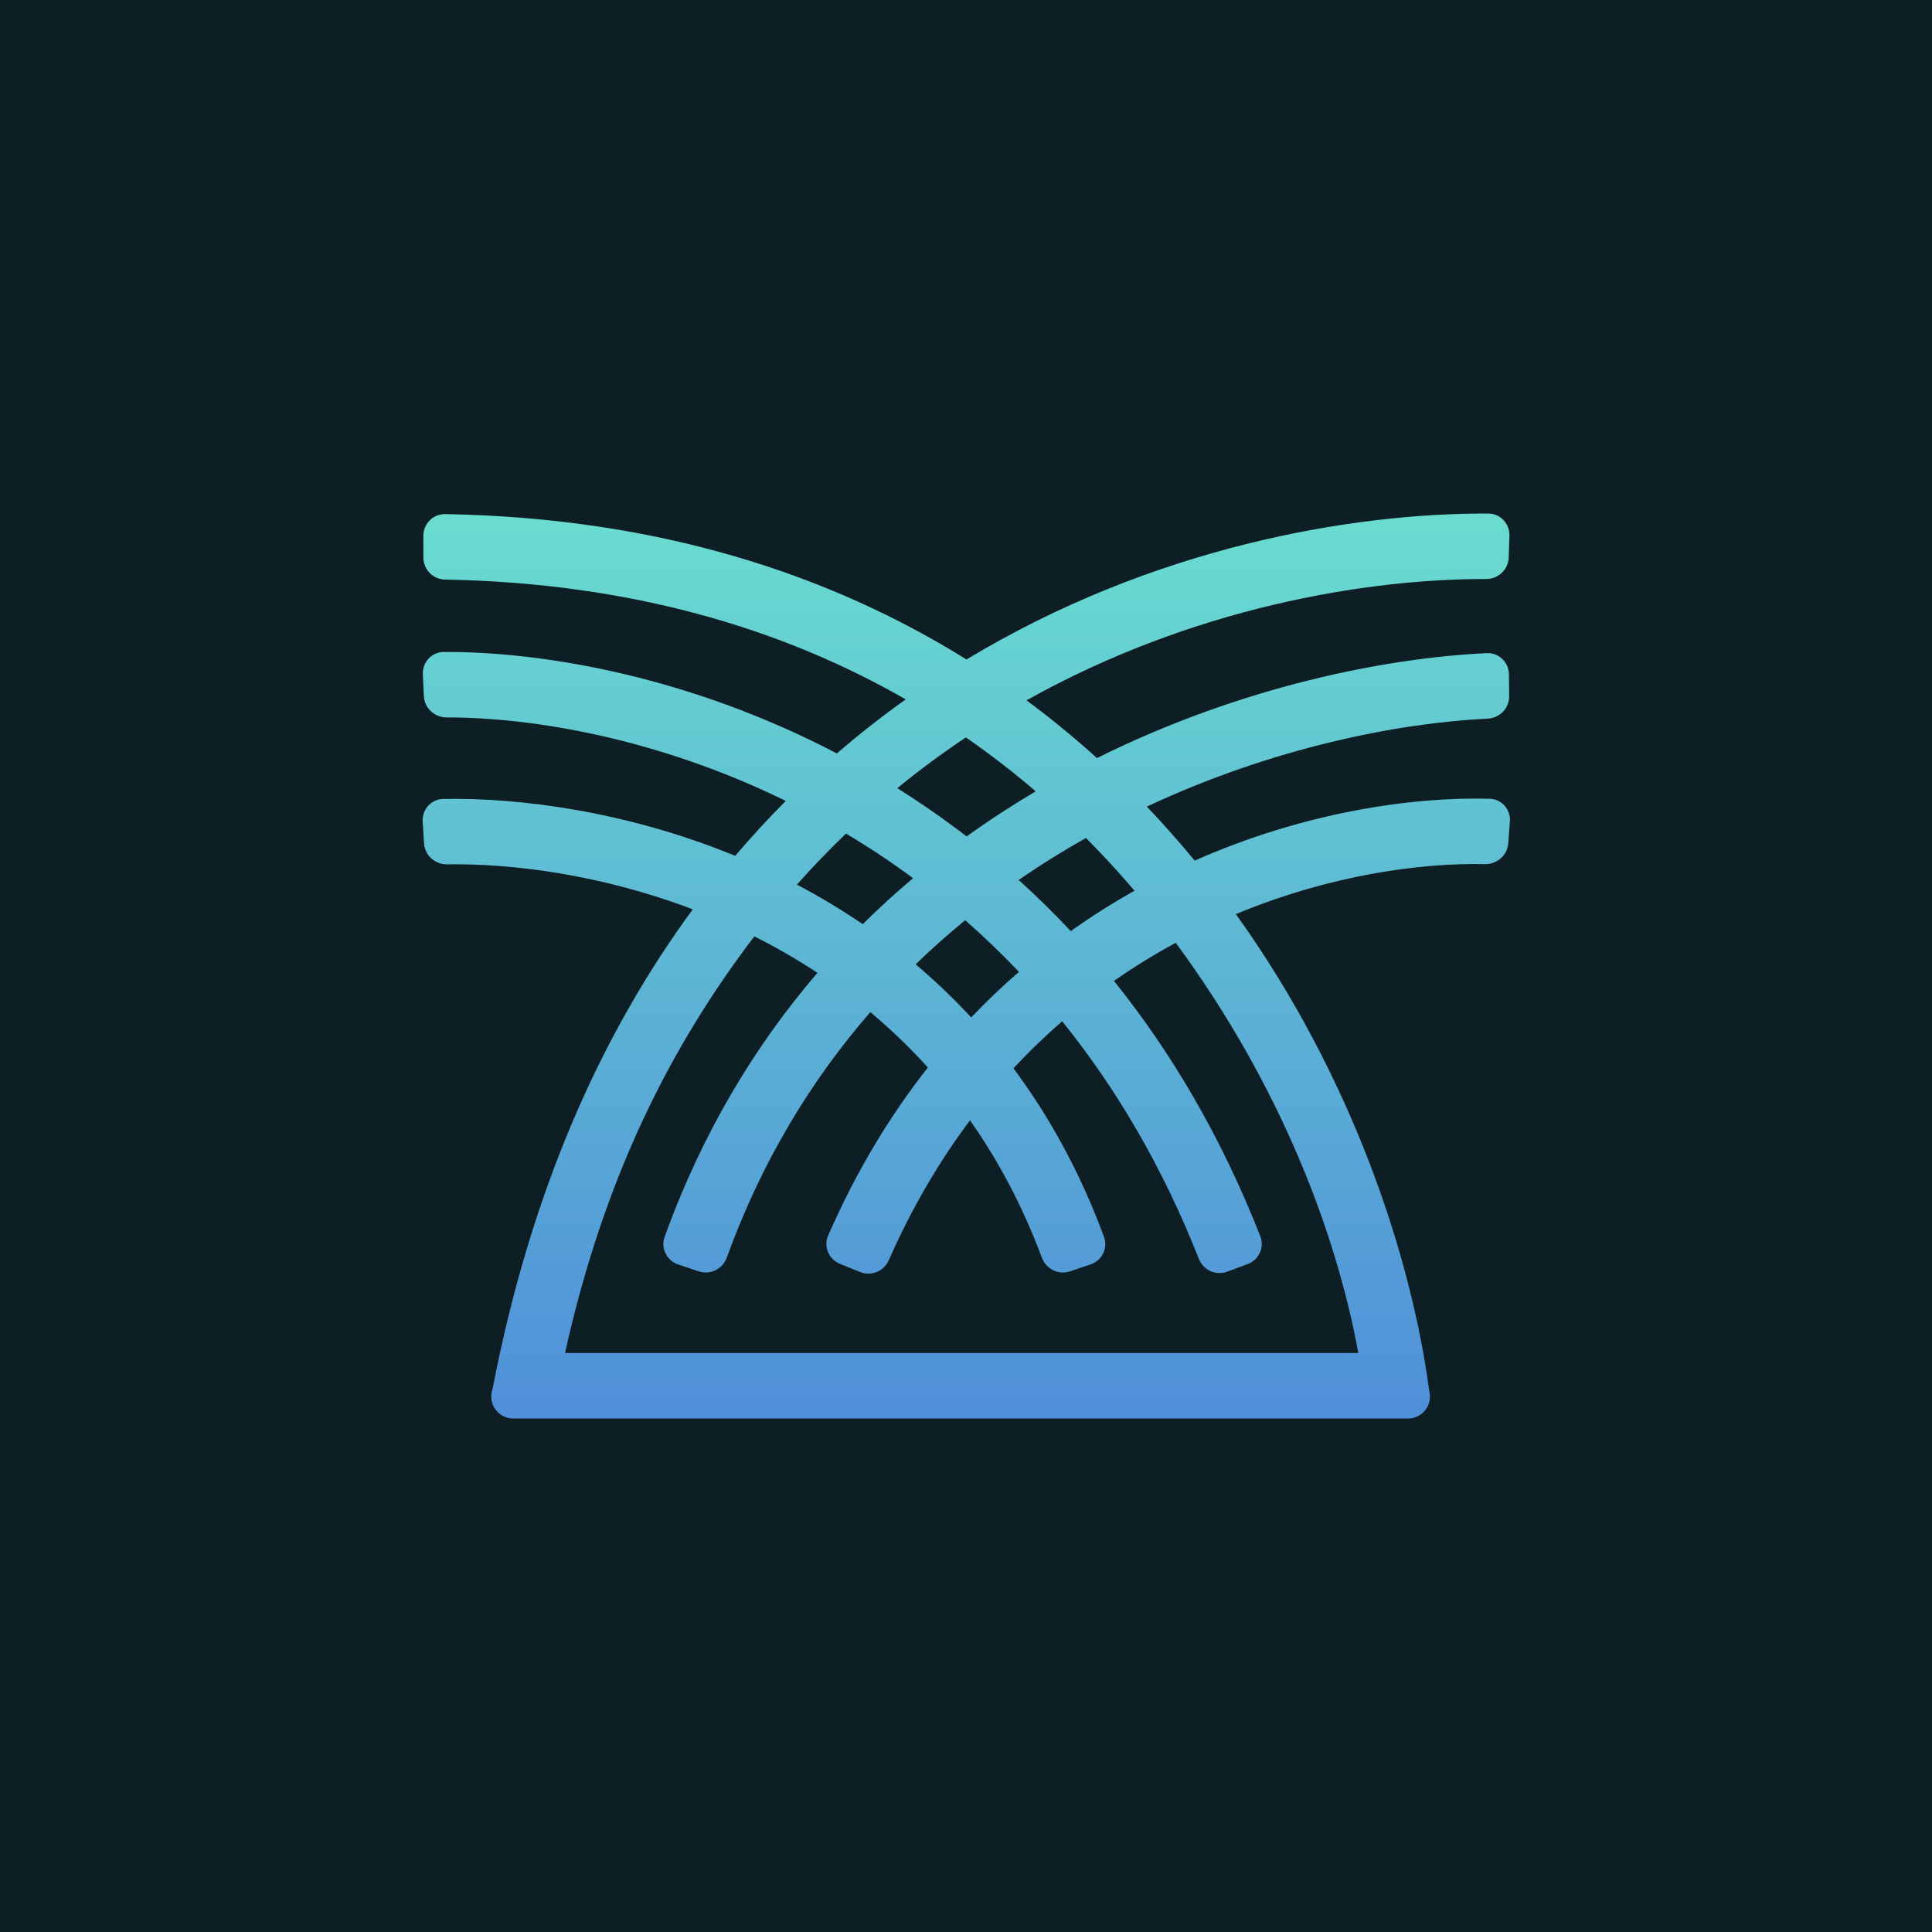
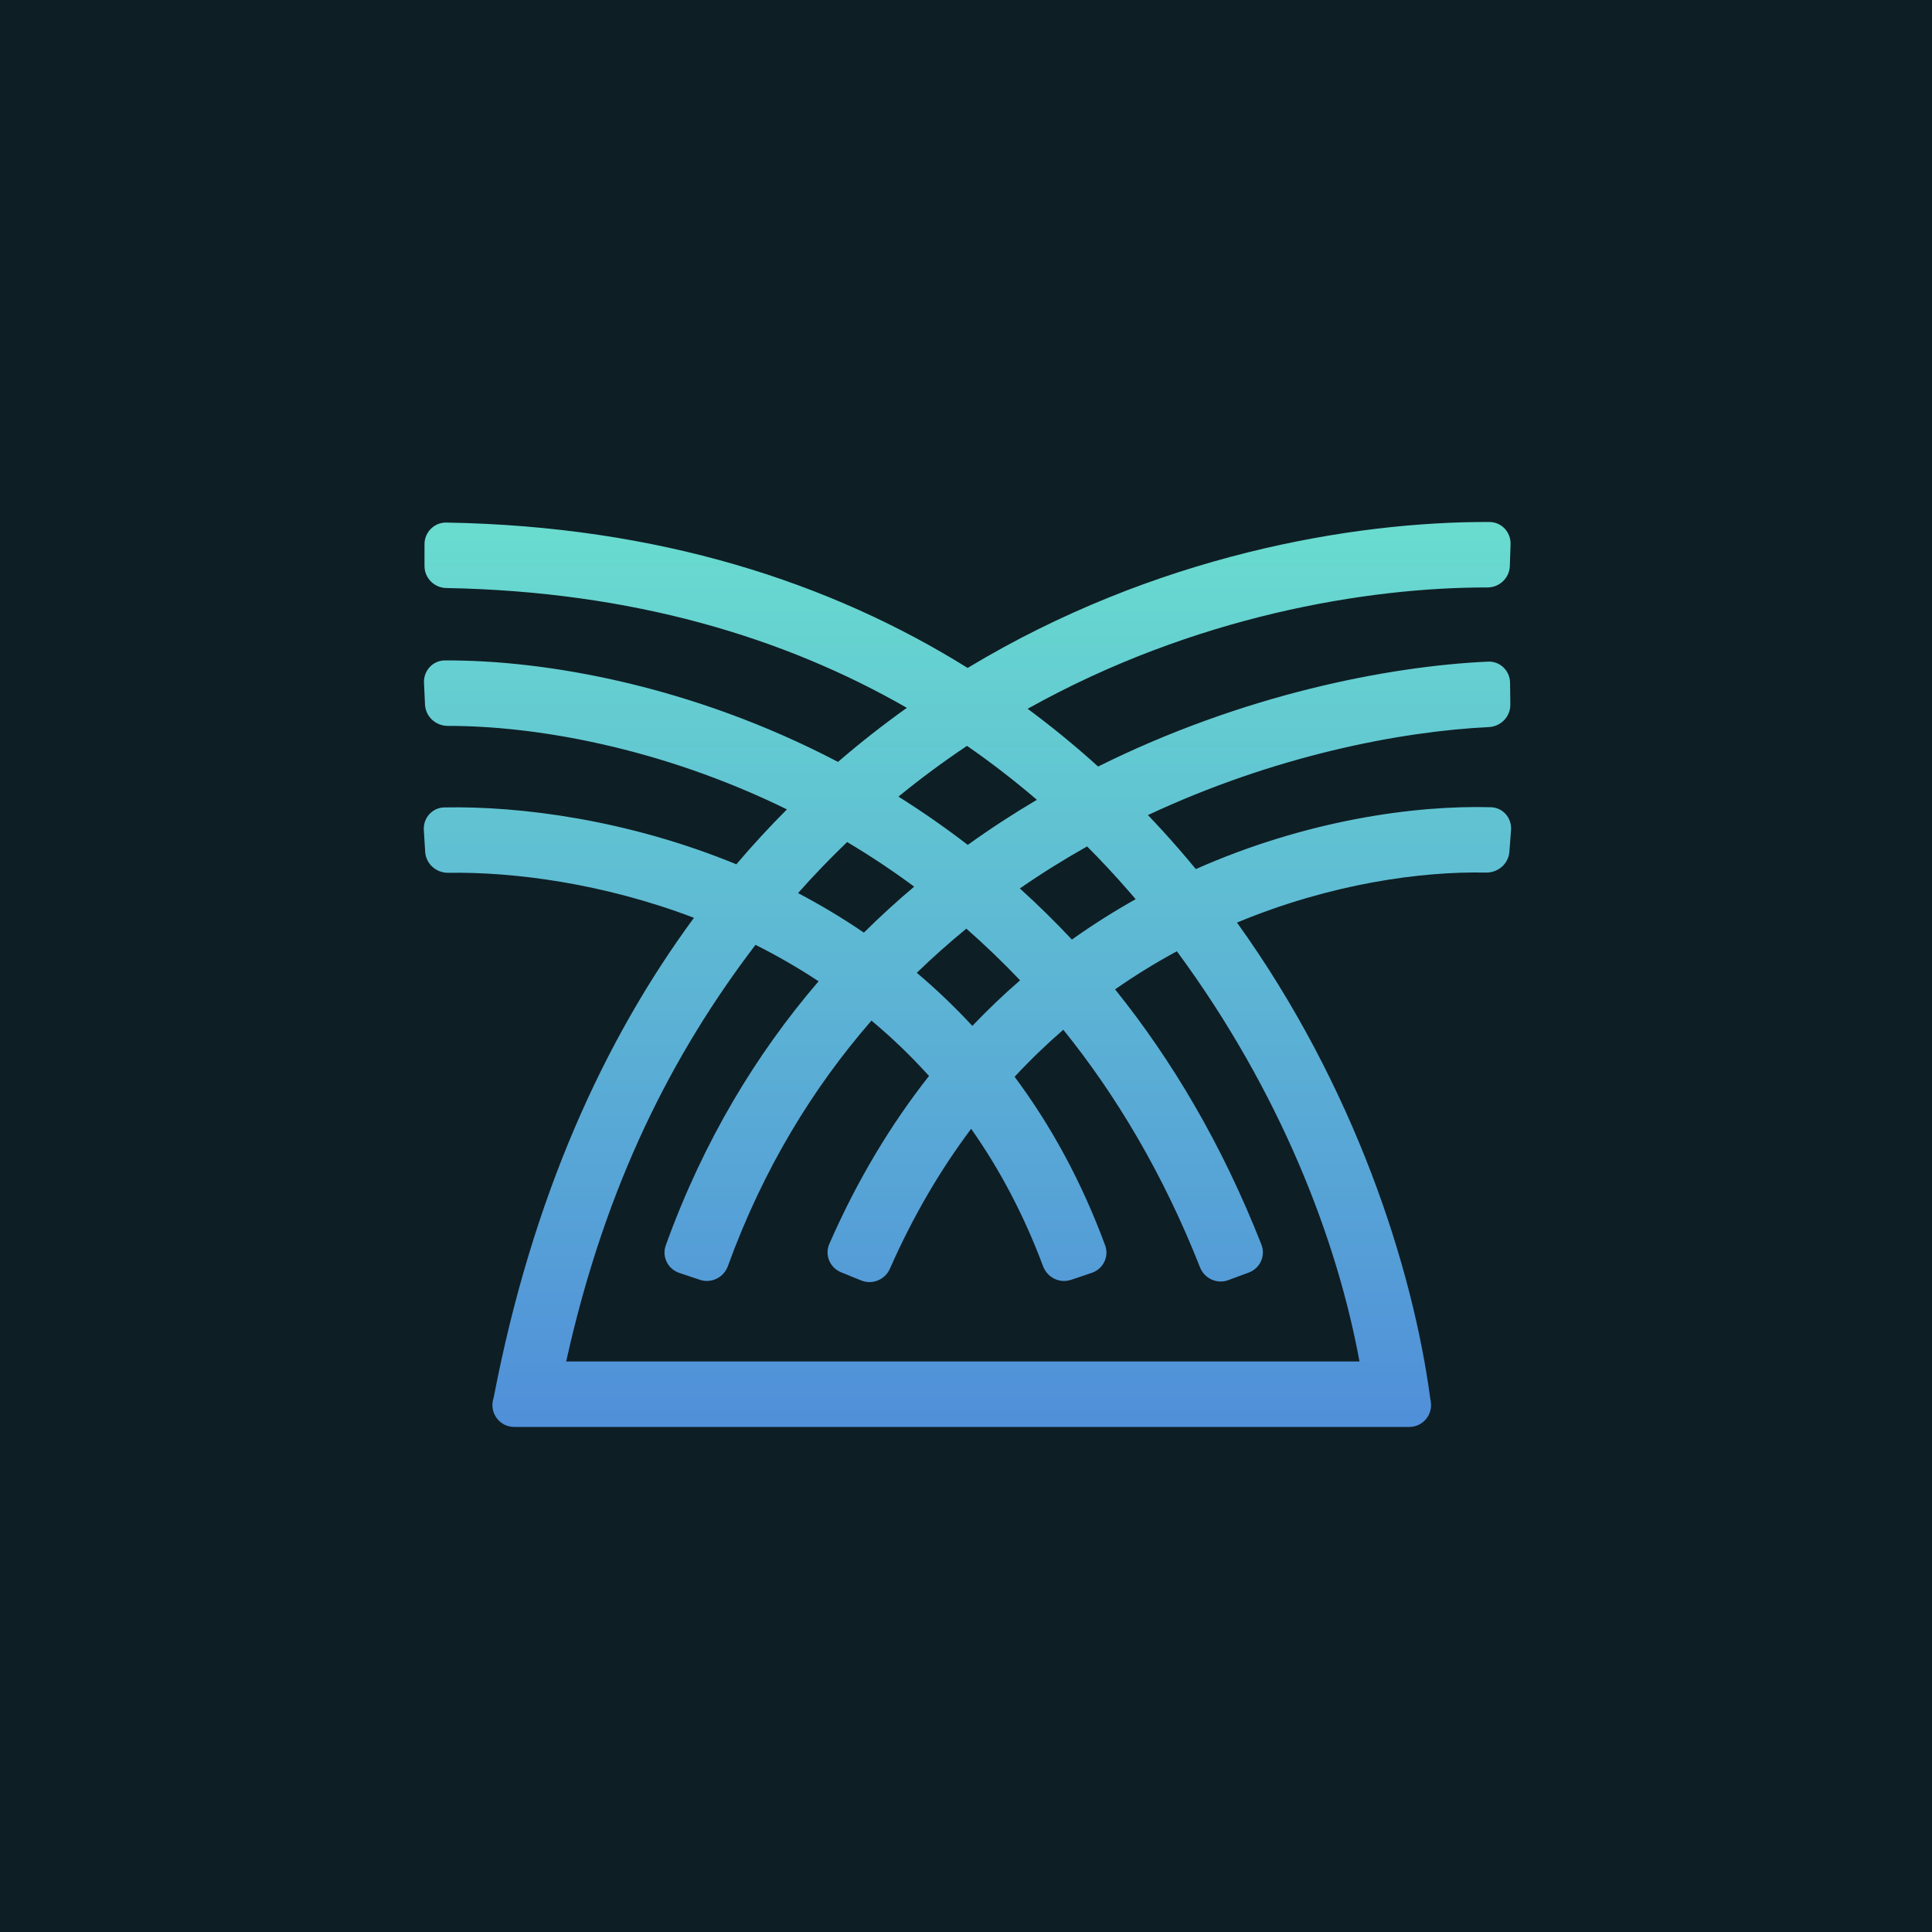
<svg xmlns="http://www.w3.org/2000/svg" width="64" height="64" viewBox="0 0 64 64">
  <defs>
    <linearGradient id="g" x1="19.225" y1="0" x2="19.225" y2="32" gradientUnits="userSpaceOnUse">
      <stop stop-color="#69DCCF" />
      <stop offset="1" stop-color="#508FD9" />
    </linearGradient>
  </defs>
  <rect width="64" height="64" fill="#0E1E25" />
-   <path fill="url(#g)" fill-rule="evenodd" transform="translate(14 17.0117) scale(0.9368)" d="M19.232 5.161C25.833 1.176 32.858 -0.02 37.685 0C38.111 0.002 38.444 0.359 38.43 0.785L38.405 1.557C38.391 1.983 38.035 2.316 37.609 2.315C33.358 2.308 27.227 3.322 21.354 6.605C22.23 7.253 23.06 7.936 23.846 8.647C28.937 6.112 34.081 5.1 37.633 4.937C38.059 4.917 38.408 5.259 38.413 5.685L38.422 6.457C38.427 6.883 38.087 7.232 37.661 7.252C34.506 7.405 30.065 8.275 25.608 10.364C25.976 10.749 26.333 11.141 26.678 11.538C26.89 11.781 27.098 12.026 27.301 12.273C31.219 10.537 35.051 10.012 37.736 10.086C38.162 10.098 38.48 10.47 38.447 10.896L38.388 11.665C38.355 12.09 37.985 12.406 37.559 12.397C35.284 12.348 32.081 12.782 28.757 14.165C32.921 19.962 34.973 26.373 35.591 30.998L35.608 31.096C35.69 31.568 35.327 32 34.847 32H3.199C2.698 32 2.329 31.529 2.45 31.042L2.478 30.932C3.841 23.858 6.376 18.312 9.554 13.996C6.337 12.773 3.186 12.369 0.869 12.405C0.443 12.412 0.077 12.091 0.05 11.665L0.002 10.895C-0.025 10.47 0.297 10.102 0.723 10.093C3.423 10.04 7.221 10.53 11.053 12.104C11.633 11.422 12.231 10.775 12.842 10.162C8.333 7.953 3.902 7.206 0.85 7.21C0.424 7.21 0.064 6.882 0.044 6.457L0.008 5.686C-0.012 5.26 0.317 4.898 0.743 4.895C4.277 4.876 9.467 5.771 14.648 8.483C15.443 7.796 16.257 7.16 17.083 6.572C12.747 4.082 7.384 2.454 0.798 2.335C0.372 2.328 0.026 1.983 0.026 1.557V0.785C0.026 0.359 0.372 0.013 0.798 0.02C8.32 0.148 14.394 2.145 19.232 5.161ZM19.21 7.916C18.39 8.464 17.58 9.061 16.785 9.711C17.61 10.229 18.43 10.797 19.236 11.418C20.038 10.842 20.855 10.311 21.68 9.823C20.902 9.156 20.08 8.519 19.21 7.916ZM23.456 11.472C22.654 11.924 21.859 12.418 21.078 12.958C21.704 13.524 22.319 14.126 22.918 14.766C23.66 14.238 24.415 13.763 25.173 13.338C25.093 13.244 25.013 13.151 24.932 13.058C24.463 12.518 23.971 11.989 23.456 11.472ZM26.631 15.179C25.897 15.576 25.166 16.024 24.446 16.527C26.448 19.016 28.224 21.997 29.62 25.552C29.776 25.949 29.571 26.393 29.172 26.541L28.448 26.809C28.048 26.957 27.605 26.753 27.449 26.356C26.142 23.042 24.482 20.268 22.615 17.954C22.026 18.465 21.45 19.018 20.893 19.618C22.154 21.311 23.248 23.285 24.094 25.578C24.242 25.978 24.023 26.416 23.619 26.552L22.888 26.798C22.484 26.934 22.048 26.716 21.899 26.317C21.212 24.477 20.348 22.866 19.356 21.457C18.283 22.887 17.311 24.526 16.485 26.401C16.314 26.791 15.864 26.982 15.47 26.821L14.755 26.53C14.36 26.369 14.17 25.918 14.341 25.528C15.339 23.244 16.537 21.277 17.866 19.589C17.219 18.872 16.538 18.221 15.831 17.631C13.769 20.002 12.004 22.867 10.754 26.313C10.608 26.714 10.172 26.933 9.768 26.798L9.036 26.553C8.632 26.418 8.413 25.98 8.557 25.58C9.893 21.875 11.769 18.794 13.961 16.241C13.23 15.758 12.483 15.33 11.73 14.952C8.819 18.774 6.433 23.384 5.036 29.685H33.088C32.306 25.421 30.317 20.181 26.631 15.179ZM13.235 13.122C14.021 13.536 14.801 14.001 15.563 14.52C16.141 13.947 16.735 13.406 17.342 12.894C16.561 12.316 15.768 11.792 14.972 11.317C14.38 11.884 13.8 12.485 13.235 13.122ZM19.186 14.38C18.588 14.87 18.003 15.389 17.434 15.941C18.112 16.514 18.77 17.139 19.398 17.818C19.947 17.243 20.51 16.706 21.086 16.207C20.468 15.556 19.833 14.948 19.186 14.38Z" />
+   <g transform="translate(0.0378 0.2802)">
+     <path fill="url(#g)" fill-rule="evenodd" transform="translate(14 17.0117) scale(0.9368)" d="M19.232 5.161C25.833 1.176 32.858 -0.02 37.685 0C38.111 0.002 38.444 0.359 38.43 0.785L38.405 1.557C38.391 1.983 38.035 2.316 37.609 2.315C33.358 2.308 27.227 3.322 21.354 6.605C22.23 7.253 23.06 7.936 23.846 8.647C28.937 6.112 34.081 5.1 37.633 4.937C38.059 4.917 38.408 5.259 38.413 5.685L38.422 6.457C38.427 6.883 38.087 7.232 37.661 7.252C34.506 7.405 30.065 8.275 25.608 10.364C25.976 10.749 26.333 11.141 26.678 11.538C26.89 11.781 27.098 12.026 27.301 12.273C31.219 10.537 35.051 10.012 37.736 10.086C38.162 10.098 38.48 10.47 38.447 10.896L38.388 11.665C38.355 12.09 37.985 12.406 37.559 12.397C35.284 12.348 32.081 12.782 28.757 14.165C32.921 19.962 34.973 26.373 35.591 30.998L35.608 31.096C35.69 31.568 35.327 32 34.847 32H3.199C2.698 32 2.329 31.529 2.45 31.042L2.478 30.932C3.841 23.858 6.376 18.312 9.554 13.996C6.337 12.773 3.186 12.369 0.869 12.405C0.443 12.412 0.077 12.091 0.05 11.665L0.002 10.895C-0.025 10.47 0.297 10.102 0.723 10.093C3.423 10.04 7.221 10.53 11.053 12.104C11.633 11.422 12.231 10.775 12.842 10.162C8.333 7.953 3.902 7.206 0.85 7.21C0.424 7.21 0.064 6.882 0.044 6.457L0.008 5.686C-0.012 5.26 0.317 4.898 0.743 4.895C4.277 4.876 9.467 5.771 14.648 8.483C15.443 7.796 16.257 7.16 17.083 6.572C12.747 4.082 7.384 2.454 0.798 2.335C0.372 2.328 0.026 1.983 0.026 1.557V0.785C0.026 0.359 0.372 0.013 0.798 0.02C8.32 0.148 14.394 2.145 19.232 5.161ZM19.21 7.916C18.39 8.464 17.58 9.061 16.785 9.711C17.61 10.229 18.43 10.797 19.236 11.418C20.038 10.842 20.855 10.311 21.68 9.823C20.902 9.156 20.08 8.519 19.21 7.916ZM23.456 11.472C22.654 11.924 21.859 12.418 21.078 12.958C21.704 13.524 22.319 14.126 22.918 14.766C23.66 14.238 24.415 13.763 25.173 13.338C25.093 13.244 25.013 13.151 24.932 13.058C24.463 12.518 23.971 11.989 23.456 11.472ZM26.631 15.179C25.897 15.576 25.166 16.024 24.446 16.527C26.448 19.016 28.224 21.997 29.62 25.552C29.776 25.949 29.571 26.393 29.172 26.541L28.448 26.809C28.048 26.957 27.605 26.753 27.449 26.356C26.142 23.042 24.482 20.268 22.615 17.954C22.026 18.465 21.45 19.018 20.893 19.618C22.154 21.311 23.248 23.285 24.094 25.578C24.242 25.978 24.023 26.416 23.619 26.552L22.888 26.798C22.484 26.934 22.048 26.716 21.899 26.317C21.212 24.477 20.348 22.866 19.356 21.457C18.283 22.887 17.311 24.526 16.485 26.401C16.314 26.791 15.864 26.982 15.47 26.821L14.755 26.53C14.36 26.369 14.17 25.918 14.341 25.528C15.339 23.244 16.537 21.277 17.866 19.589C17.219 18.872 16.538 18.221 15.831 17.631C13.769 20.002 12.004 22.867 10.754 26.313C10.608 26.714 10.172 26.933 9.768 26.798L9.036 26.553C8.632 26.418 8.413 25.98 8.557 25.58C9.893 21.875 11.769 18.794 13.961 16.241C13.23 15.758 12.483 15.33 11.73 14.952C8.819 18.774 6.433 23.384 5.036 29.685H33.088C32.306 25.421 30.317 20.181 26.631 15.179ZM13.235 13.122C14.021 13.536 14.801 14.001 15.563 14.52C16.141 13.947 16.735 13.406 17.342 12.894C16.561 12.316 15.768 11.792 14.972 11.317C14.38 11.884 13.8 12.485 13.235 13.122ZM19.186 14.38C18.588 14.87 18.003 15.389 17.434 15.941C18.112 16.514 18.77 17.139 19.398 17.818C19.947 17.243 20.51 16.706 21.086 16.207C20.468 15.556 19.833 14.948 19.186 14.38Z" />
+   </g>
</svg>
